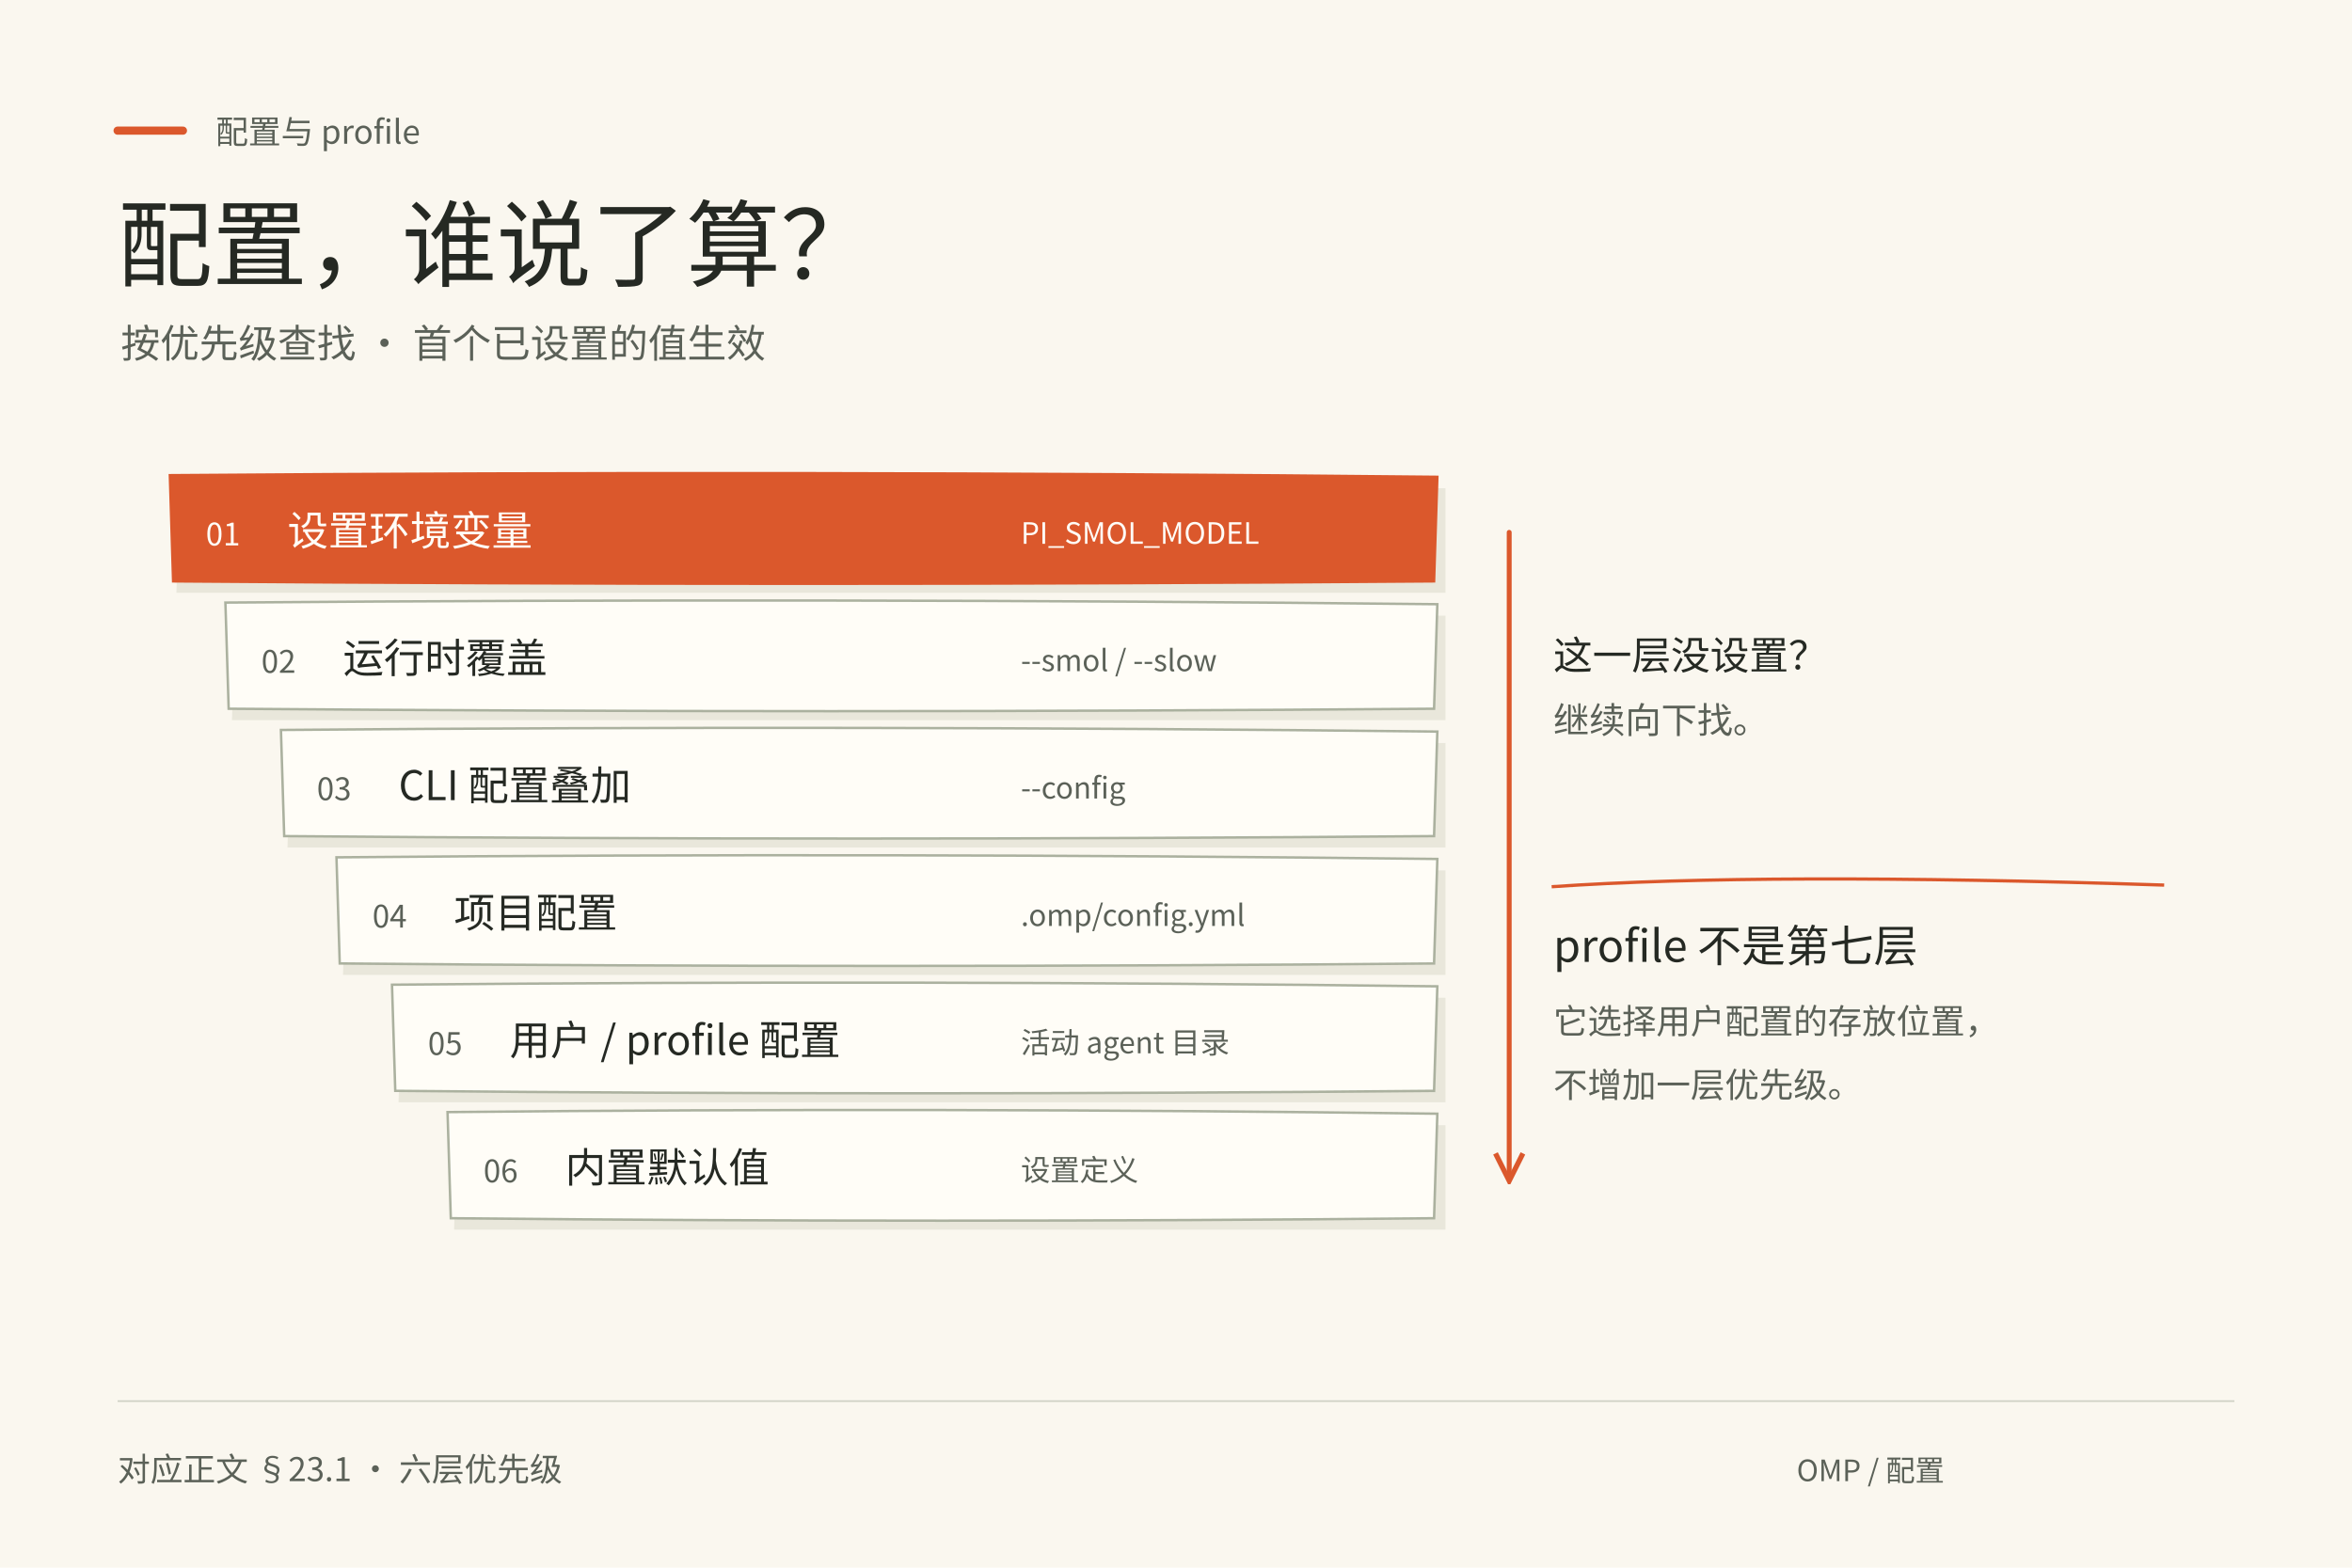
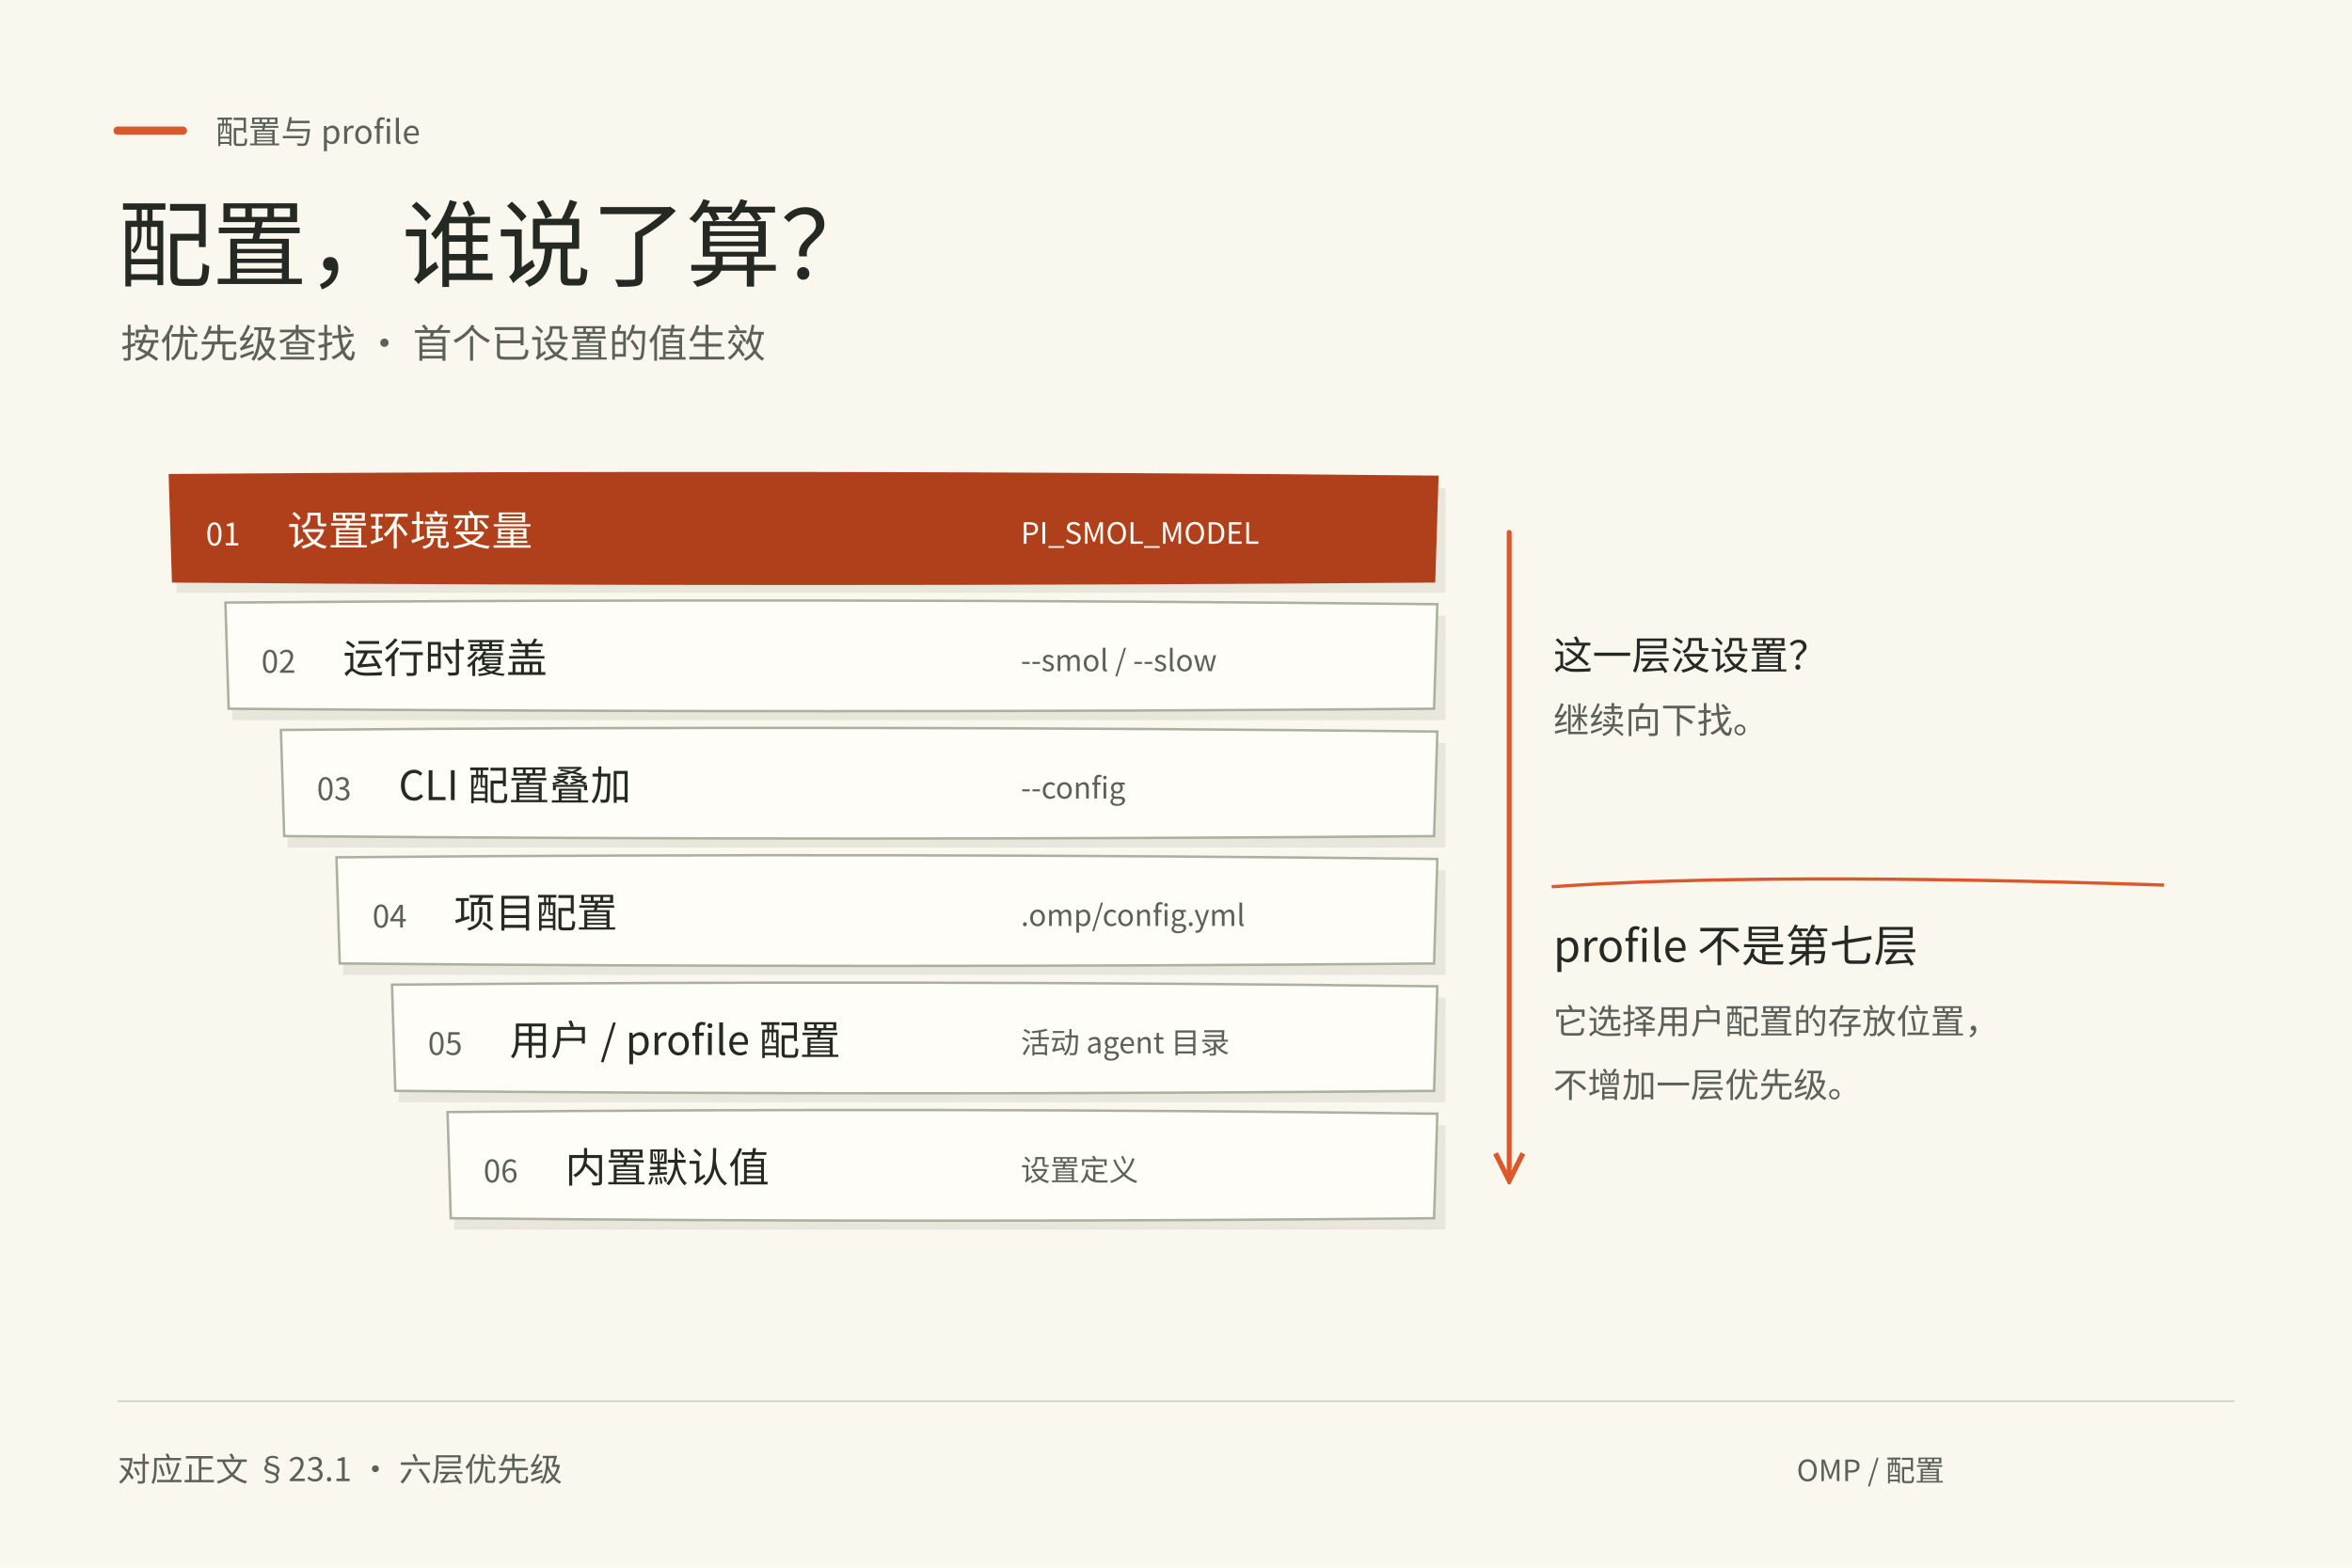
<svg xmlns="http://www.w3.org/2000/svg" width="1440" height="960" viewBox="0 0 1440 960" role="img" aria-labelledby="title desc">
  <defs>
    <marker id="arrow" viewBox="0 0 10 10" refX="8" refY="5" markerWidth="7" markerHeight="7" orient="auto-start-reverse">
      <path d="M 1 1 L 9 5 L 1 9" fill="none" stroke="#DB582C" stroke-width="1.5" />
    </marker>
  </defs>
  <style>text{font-family:"Microsoft YaHei","Noto Sans CJK SC",sans-serif}.ink{fill:#252923}.muted{fill:#5B6158}.accent{fill:#B0401C}.paper{fill:#FAF7EF}.mono{font-family:Consolas,"Liberation Mono",monospace;fill:#252923}.white{fill:#FFFDF7}.line{fill:none;stroke:#252923;stroke-width:2;stroke-linecap:round;stroke-linejoin:round}.flow{fill:none;stroke:#DB582C;stroke-width:3;stroke-linecap:round;marker-end:url(#arrow)}</style>
  <rect width="1440" height="960" fill="#FAF7EF" />
  <path d="M72 80 H112" stroke="#DB582C" stroke-width="5" stroke-linecap="round" />
  <text x="132" y="88" class="muted" font-size="20">配置与 profile</text>
  <text x="72" y="171" class="ink" font-size="58">配置，谁说了算？</text>
  <text x="74" y="219" class="muted" font-size="24">按优先级查找 · 首个已设置的值生效</text>
  <path d="M110 299 H885 V363 H108 Z" fill="#E9E7DB" />
-   <path d="M104 291 Q492 288 880 292 L878 356 Q492 359 106 356 Z" fill="#DB582C" stroke="#DB582C" stroke-width="1.5" />
+   <path d="M104 291 Q492 288 880 292 L878 356 Q492 359 106 356 Z" fill="#B0401C" stroke="#B0401C" stroke-width="1.5" />
  <text x="126" y="334" class="white" font-size="19">01</text>
  <text x="176" y="334" class="white" font-size="25">设置环境变量</text>
  <text x="625" y="333" class="white" font-size="18">PI_SMOL_MODEL</text>
  <path d="M144 377 H885 V441 H142 Z" fill="#E9E7DB" />
  <path d="M138 369 Q509 366 880 370 L878 434 Q509 437 140 434 Z" fill="#FFFDF7" stroke="#ABB19F" stroke-width="1.5" />
  <text x="160" y="412" class="muted" font-size="19">02</text>
  <text x="210" y="412" class="ink" font-size="25">运行时覆盖</text>
  <text x="625" y="411" class="muted" font-size="18">--smol / --slow</text>
  <path d="M178 455 H885 V519 H176 Z" fill="#E9E7DB" />
  <path d="M172 447 Q526 444 880 448 L878 512 Q526 515 174 512 Z" fill="#FFFDF7" stroke="#ABB19F" stroke-width="1.5" />
  <text x="194" y="490" class="muted" font-size="19">03</text>
  <text x="244" y="490" class="ink" font-size="25">CLI 配置叠加</text>
  <text x="625" y="489" class="muted" font-size="18">--config</text>
  <path d="M212 533 H885 V597 H210 Z" fill="#E9E7DB" />
  <path d="M206 525 Q543 522 880 526 L878 590 Q543 593 208 590 Z" fill="#FFFDF7" stroke="#ABB19F" stroke-width="1.5" />
  <text x="228" y="568" class="muted" font-size="19">04</text>
  <text x="278" y="568" class="ink" font-size="25">项目配置</text>
  <text x="625" y="567" class="muted" font-size="18">.omp/config.yml</text>
  <path d="M246 611 H885 V675 H244 Z" fill="#E9E7DB" />
  <path d="M240 603 Q560 600 880 604 L878 668 Q560 671 242 668 Z" fill="#FFFDF7" stroke="#ABB19F" stroke-width="1.5" />
  <text x="262" y="646" class="muted" font-size="19">05</text>
  <text x="312" y="646" class="ink" font-size="25">用户 / profile 配置</text>
  <text x="625" y="645" class="muted" font-size="18">活动 agent 目录</text>
  <path d="M280 689 H885 V753 H278 Z" fill="#E9E7DB" />
  <path d="M274 681 Q577 678 880 682 L878 746 Q577 749 276 746 Z" fill="#FFFDF7" stroke="#ABB19F" stroke-width="1.5" />
  <text x="296" y="724" class="muted" font-size="19">06</text>
  <text x="346" y="724" class="ink" font-size="25">内置默认值</text>
  <text x="625" y="723" class="muted" font-size="18">设置定义</text>
  <path d="M924 326V721" class="flow" />
  <text x="951" y="410" class="ink" font-size="24">这一层没设置？</text>
  <text x="951" y="449" class="muted" font-size="22">继续向下找。</text>
  <path d="M950 543 Q1080 534 1325 542" fill="none" stroke="#DB582C" stroke-width="2" />
  <text x="951" y="589" class="ink" font-size="27">profile 不是第七层</text>
  <text x="951" y="633" class="muted" font-size="21">它选择用户配置的存放位置，</text>
  <text x="951" y="672" class="muted" font-size="21">不增加一层优先级。</text>
  <path d="M72 858H1368" stroke="#CFD0C4" />
  <text x="72" y="907" class="muted" font-size="20">对应正文 §23.1 · 六层优先级</text>
  <text x="1100" y="907" class="muted" font-size="18">OMP / 配置</text>
</svg>
